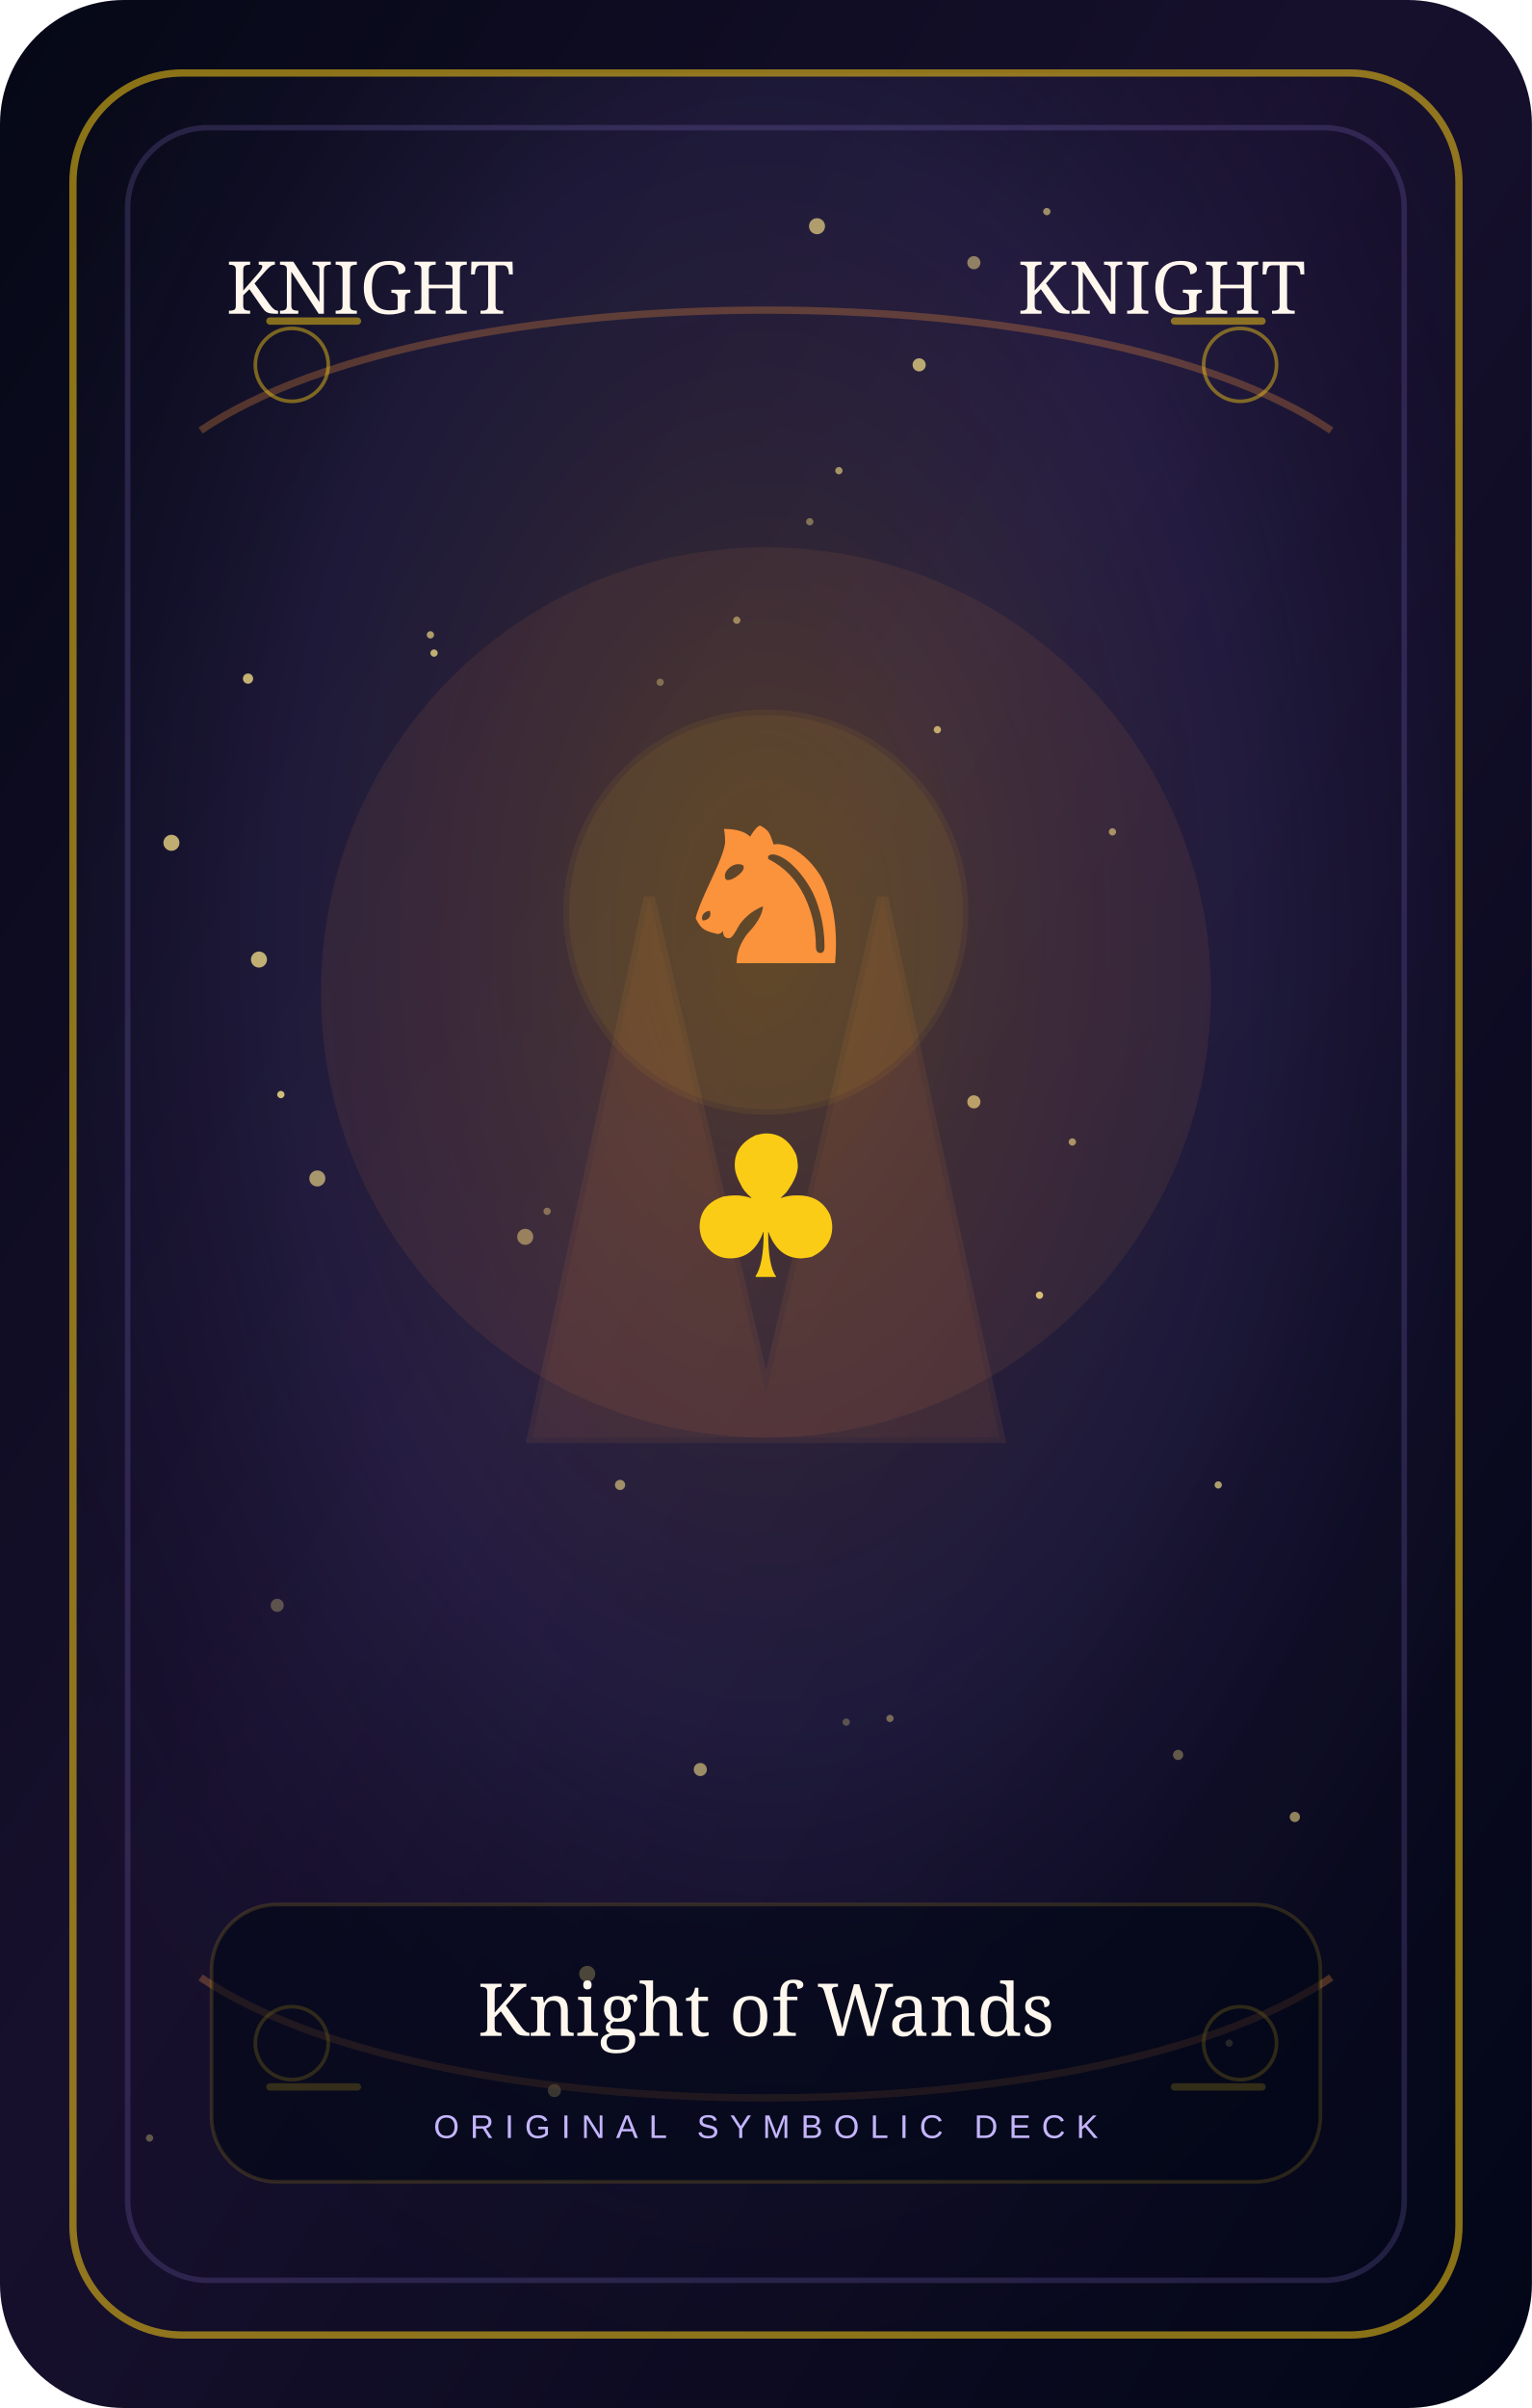
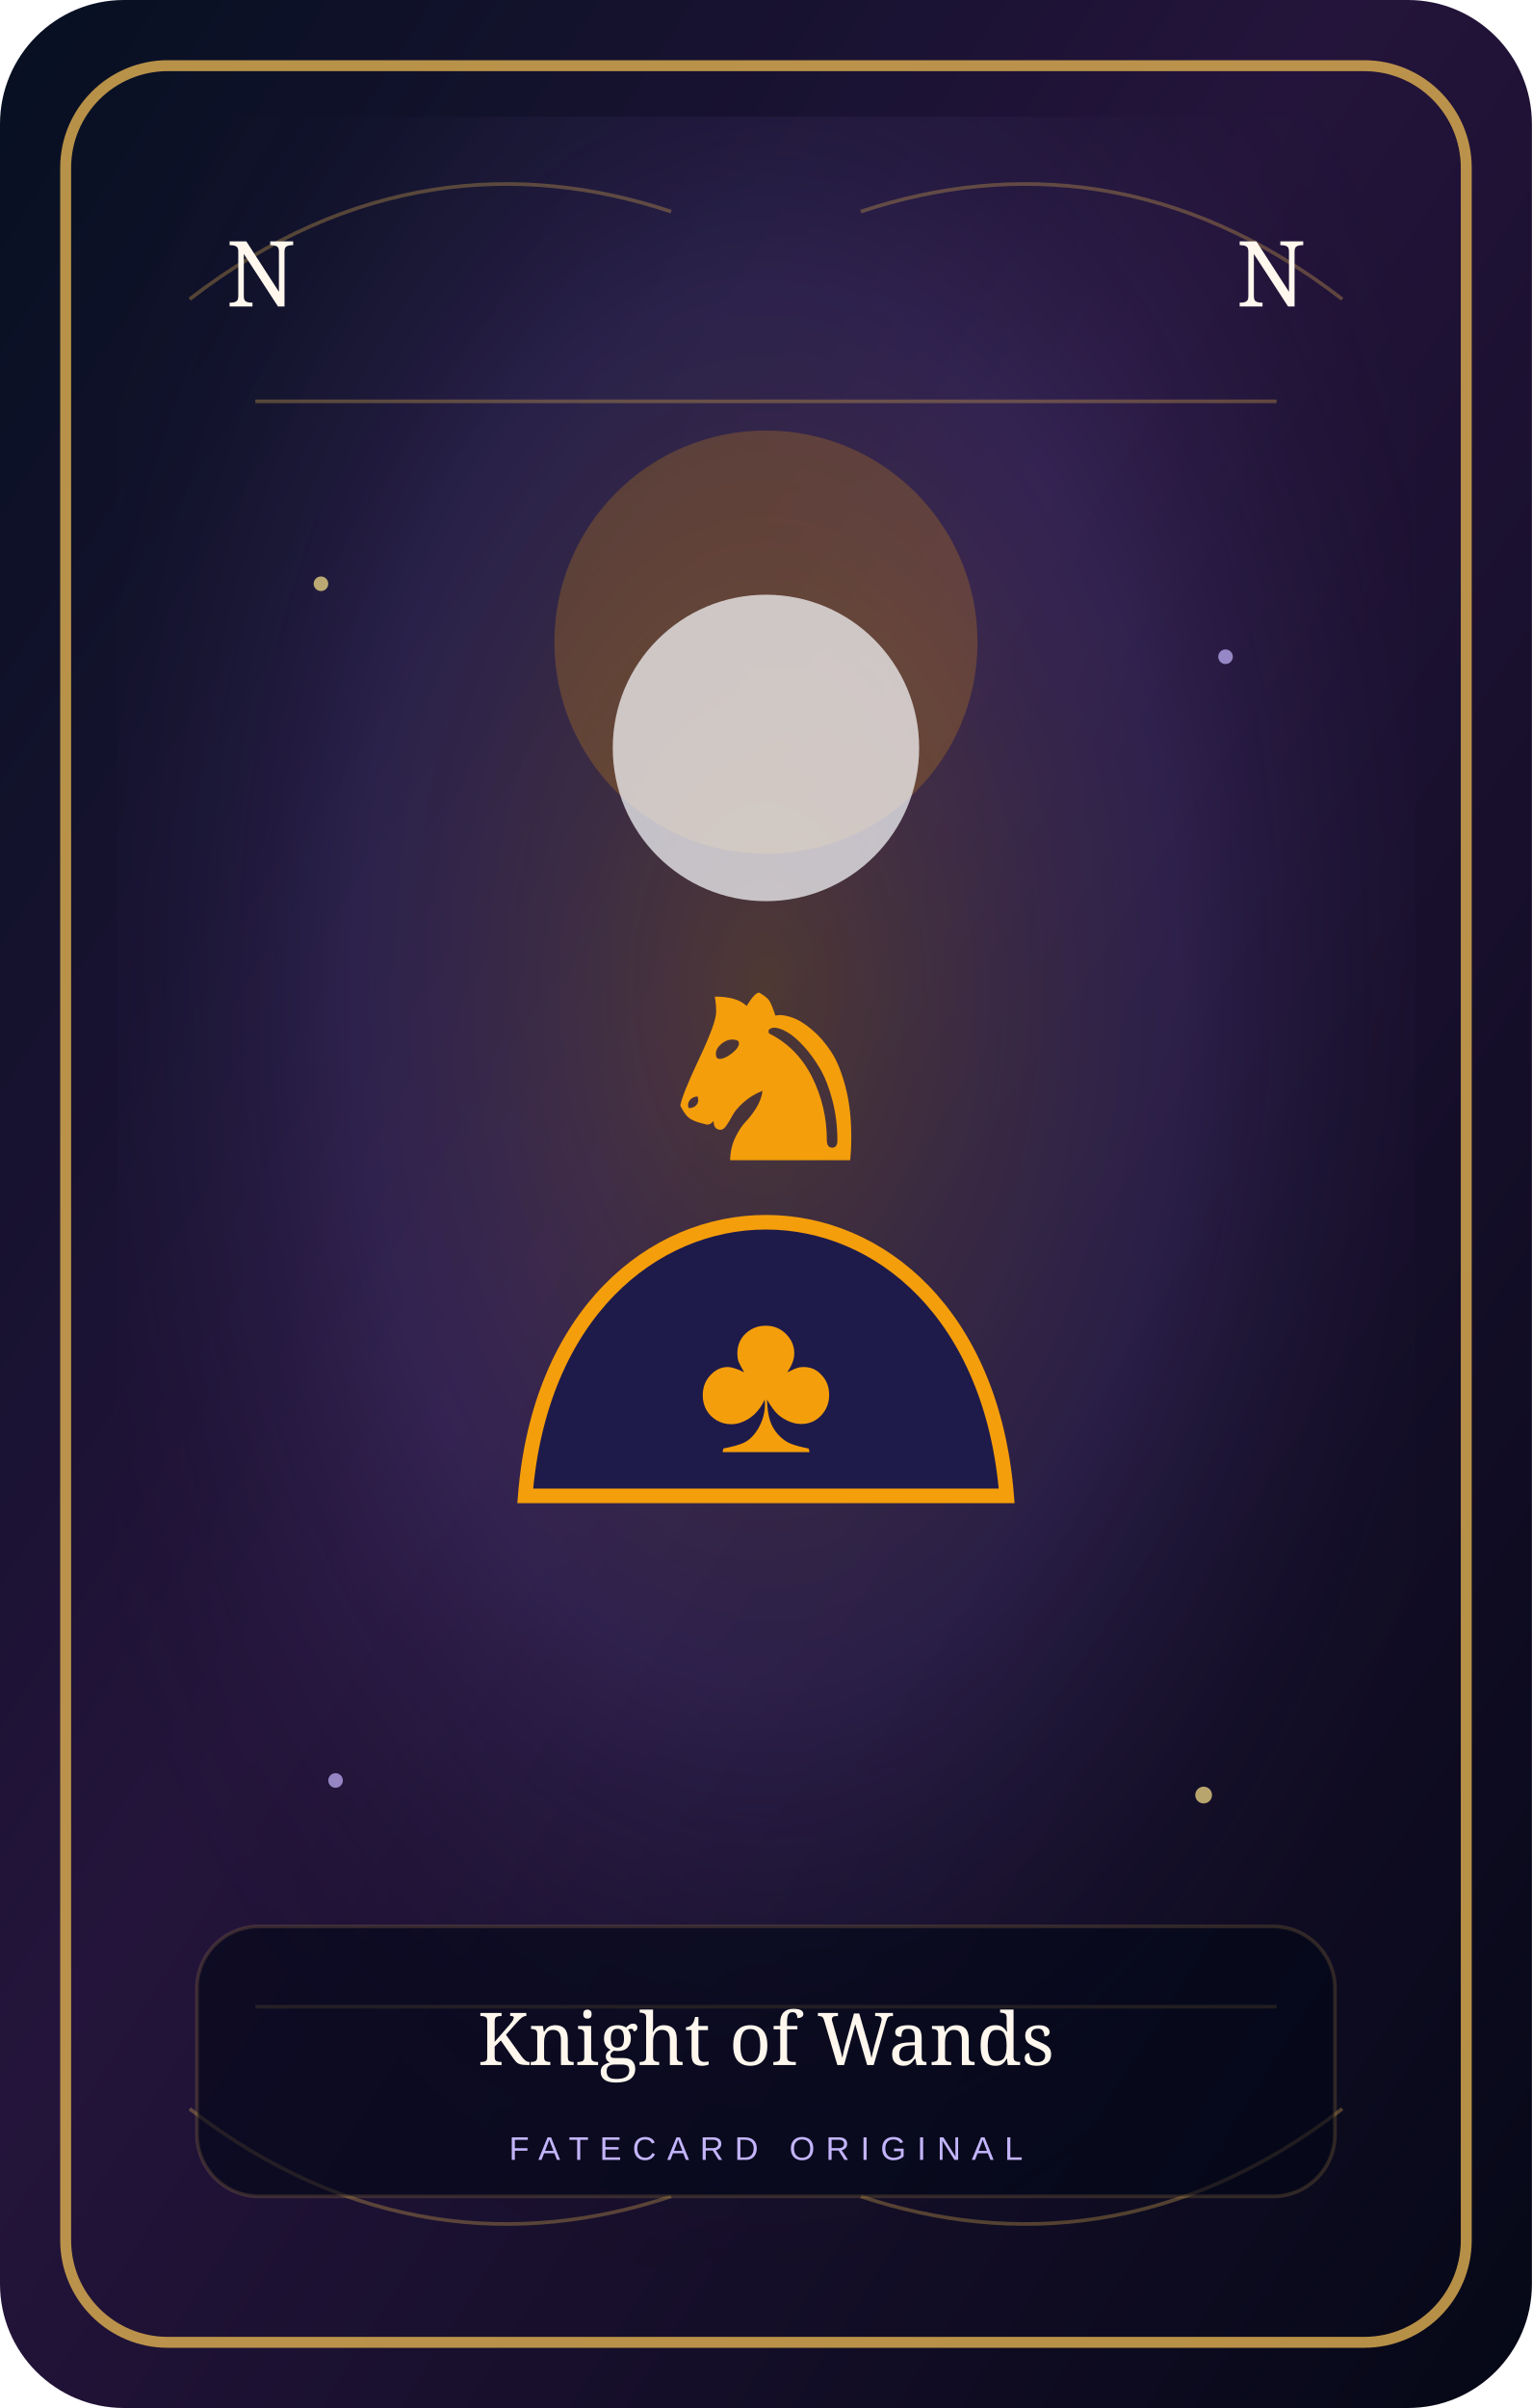
<svg xmlns="http://www.w3.org/2000/svg" width="420" height="660" viewBox="0 0 420 660" role="img" aria-label="Knight of Wands">
  <defs>
    <linearGradient id="bg" x1="0" y1="0" x2="1" y2="1">
-       <stop offset="0%" stop-color="#050816" />
-       <stop offset="45%" stop-color="#17102d" />
-       <stop offset="100%" stop-color="#020617" />
+       <stop offset="0%" stop-color="#061021" />
+       <stop offset="44%" stop-color="#24143b" />
+       <stop offset="100%" stop-color="#050816" />
    </linearGradient>
-     <radialGradient id="aura" cx="50%" cy="38%" r="68%">
-       <stop offset="0%" stop-color="#facc15" stop-opacity=".18" />
-       <stop offset="52%" stop-color="#a78bfa" stop-opacity=".10" />
-       <stop offset="100%" stop-color="#020617" stop-opacity="0" />
+     <radialGradient id="halo" cx="50%" cy="40%" r="62%">
+       <stop offset="0%" stop-color="#facc15" stop-opacity=".20" />
+       <stop offset="52%" stop-color="#a78bfa" stop-opacity=".12" />
+       <stop offset="100%" stop-color="#000" stop-opacity="0" />
    </radialGradient>
-     <filter id="glow" x="-30%" y="-30%" width="160%" height="160%">
-       <feDropShadow dx="0" dy="0" stdDeviation="6" flood-color="#fb923c" flood-opacity=".42" />
+     <filter id="glow">
+       <feGaussianBlur stdDeviation="3" />
    </filter>
  </defs>
  <rect width="420" height="660" rx="34" fill="url(#bg)" />
-   <rect x="20" y="20" width="380" height="620" rx="30" fill="url(#aura)" stroke="#facc15" stroke-opacity=".54" stroke-width="2" />
-   <rect x="35" y="35" width="350" height="590" rx="22" fill="none" stroke="#a78bfa" stroke-opacity=".18" stroke-width="1.5" />
-   <circle cx="294" cy="313" r="1.0" fill="#fde68a" opacity="0.59" />
-   <circle cx="68" cy="186" r="1.4" fill="#fde68a" opacity="0.75" />
-   <circle cx="224" cy="62" r="2.2" fill="#fde68a" opacity="0.64" />
-   <circle cx="334" cy="407" r="1.0" fill="#fde68a" opacity="0.65" />
-   <circle cx="202" cy="170" r="1.0" fill="#fde68a" opacity="0.51" />
-   <circle cx="244" cy="471" r="1.0" fill="#fde68a" opacity="0.40" />
-   <circle cx="47" cy="231" r="2.2" fill="#fde68a" opacity="0.73" />
-   <circle cx="305" cy="228" r="1.0" fill="#fde68a" opacity="0.57" />
-   <circle cx="144" cy="339" r="2.2" fill="#fde68a" opacity="0.48" />
-   <circle cx="267" cy="302" r="1.8" fill="#fde68a" opacity="0.65" />
-   <circle cx="161" cy="541" r="2.2" fill="#fde68a" opacity="0.74" />
-   <circle cx="285" cy="355" r="1.0" fill="#fde68a" opacity="0.81" />
-   <circle cx="222" cy="143" r="1.0" fill="#fde68a" opacity="0.41" />
-   <circle cx="77" cy="300" r="1.0" fill="#fde68a" opacity="0.80" />
-   <circle cx="232" cy="472" r="1.0" fill="#fde68a" opacity="0.28" />
-   <circle cx="41" cy="586" r="1.0" fill="#fde68a" opacity="0.33" />
-   <circle cx="152" cy="573" r="1.8" fill="#fde68a" opacity="0.54" />
-   <circle cx="119" cy="179" r="1.0" fill="#fde68a" opacity="0.72" />
-   <circle cx="257" cy="200" r="1.0" fill="#fde68a" opacity="0.70" />
-   <circle cx="230" cy="129" r="1.0" fill="#fde68a" opacity="0.58" />
-   <circle cx="192" cy="485" r="1.8" fill="#fde68a" opacity="0.57" />
-   <circle cx="287" cy="58" r="1.0" fill="#fde68a" opacity="0.57" />
-   <circle cx="337" cy="560" r="1.0" fill="#fde68a" opacity="0.36" />
-   <circle cx="267" cy="72" r="1.8" fill="#fde68a" opacity="0.50" />
-   <circle cx="76" cy="440" r="1.8" fill="#fde68a" opacity="0.29" />
-   <circle cx="87" cy="323" r="2.2" fill="#fde68a" opacity="0.61" />
-   <circle cx="355" cy="498" r="1.4" fill="#fde68a" opacity="0.55" />
-   <circle cx="71" cy="263" r="2.2" fill="#fde68a" opacity="0.73" />
-   <circle cx="118" cy="174" r="1.0" fill="#fde68a" opacity="0.64" />
-   <circle cx="150" cy="332" r="1.0" fill="#fde68a" opacity="0.39" />
-   <circle cx="181" cy="187" r="1.0" fill="#fde68a" opacity="0.36" />
-   <circle cx="170" cy="407" r="1.4" fill="#fde68a" opacity="0.56" />
-   <circle cx="252" cy="100" r="1.8" fill="#fde68a" opacity="0.69" />
-   <circle cx="323" cy="481" r="1.4" fill="#fde68a" opacity="0.34" />
-   <path d="M55 118 C120 74 300 74 365 118" fill="none" stroke="#fb923c" stroke-opacity=".28" stroke-width="2" />
-   <path d="M55 542 C120 586 300 586 365 542" fill="none" stroke="#fb923c" stroke-opacity=".28" stroke-width="2" />
-   <path d="M74 88 L98 88 M322 88 L346 88 M74 572 L98 572 M322 572 L346 572" stroke="#facc15" stroke-opacity=".50" stroke-width="2" stroke-linecap="round" />
-   <circle cx="80" cy="100" r="10" fill="none" stroke="#facc15" stroke-opacity=".45" />
-   <circle cx="340" cy="100" r="10" fill="none" stroke="#facc15" stroke-opacity=".45" />
-   <circle cx="80" cy="560" r="10" fill="none" stroke="#facc15" stroke-opacity=".45" />
-   <circle cx="340" cy="560" r="10" fill="none" stroke="#facc15" stroke-opacity=".45" />
-   <circle cx="210" cy="272" r="122" fill="#fb923c" opacity=".08" />
-   <path d="M146 394 L178 246 L210 382 L242 246 L274 394 Z" fill="#fb923c" opacity=".12" stroke="#fb923c" stroke-width="3" stroke-opacity=".68" />
-   <circle cx="210" cy="250" r="54" fill="#facc15" opacity=".11" stroke="#facc15" stroke-width="3" stroke-opacity=".55" />
-   <text x="210" y="264" text-anchor="middle" font-size="64" font-family="Georgia, serif" fill="#fb923c">♞</text>
-   <text x="210" y="350" text-anchor="middle" font-size="54" font-family="Georgia, serif" fill="#facc15">♣</text>
-   <text x="62" y="86" font-size="20" font-family="Georgia, serif" fill="#fff7ed">KNIGHT</text>
-   <text x="358" y="86" text-anchor="end" font-size="20" font-family="Georgia, serif" fill="#fff7ed">KNIGHT</text>
-   <rect x="58" y="522" width="304" height="76" rx="18" fill="#020617" opacity=".62" stroke="#facc15" stroke-opacity=".24" />
-   <text x="210" y="558" text-anchor="middle" font-size="20" font-family="Georgia, serif" fill="#fff7ed">Knight of Wands</text>
-   <text x="210" y="586" text-anchor="middle" font-size="9" font-family="Arial, sans-serif" letter-spacing="3" fill="#c4b5fd">ORIGINAL SYMBOLIC DECK</text>
+   <rect x="18" y="18" width="384" height="624" rx="28" fill="none" stroke="#d6a84f" stroke-width="3" stroke-opacity=".85" />
+   <rect x="32" y="32" width="356" height="596" rx="22" fill="url(#halo)" />
+   <g fill="none" stroke="#d6a84f" stroke-opacity=".34">
+     <path d="M52 82 C96 48,142 44,184 58" />
+     <path d="M236 58 C278 44,324 48,368 82" />
+     <path d="M52 578 C96 612,142 616,184 602" />
+     <path d="M236 602 C278 616,324 612,368 578" />
+     <path d="M70 110 H350 M70 550 H350" />
+   </g>
+   <text x="62" y="84" font-size="25" fill="#fff7ed" font-family="Georgia,serif">N</text>
+   <text x="358" y="84" text-anchor="end" font-size="25" fill="#fff7ed" font-family="Georgia,serif">N</text>
+   <g>
+     <circle cx="210" cy="176" r="58" fill="#f59e0b" opacity=".22" />
+     <path d="M144 410 C152 310,268 310,276 410 Z" fill="#1e1b4b" stroke="#f59e0b" stroke-width="4" />
+     <circle cx="210" cy="205" r="42" fill="#f8fafc" opacity=".72" />
+     <text x="210" y="318" text-anchor="middle" font-size="78" fill="#f59e0b">♞</text>
+     <text x="210" y="398" text-anchor="middle" font-size="58" fill="#f59e0b">♣</text>
+   </g>
+   <g opacity=".7">
+     <circle cx="88" cy="160" r="2" fill="#fde68a" />
+     <circle cx="336" cy="180" r="2" fill="#c4b5fd" />
+     <circle cx="330" cy="492" r="2.3" fill="#fde68a" />
+     <circle cx="92" cy="488" r="2" fill="#c4b5fd" />
+   </g>
+   <rect x="54" y="528" width="312" height="74" rx="17" fill="#020617" opacity=".62" stroke="#d6a84f" stroke-opacity=".30" />
+   <text x="210" y="566" text-anchor="middle" font-size="20" font-family="Georgia,serif" fill="#fff7ed">Knight of Wands</text>
+   <text x="210" y="592" text-anchor="middle" font-size="9" font-family="Arial,sans-serif" letter-spacing="3" fill="#c4b5fd">FATECARD ORIGINAL</text>
</svg>
